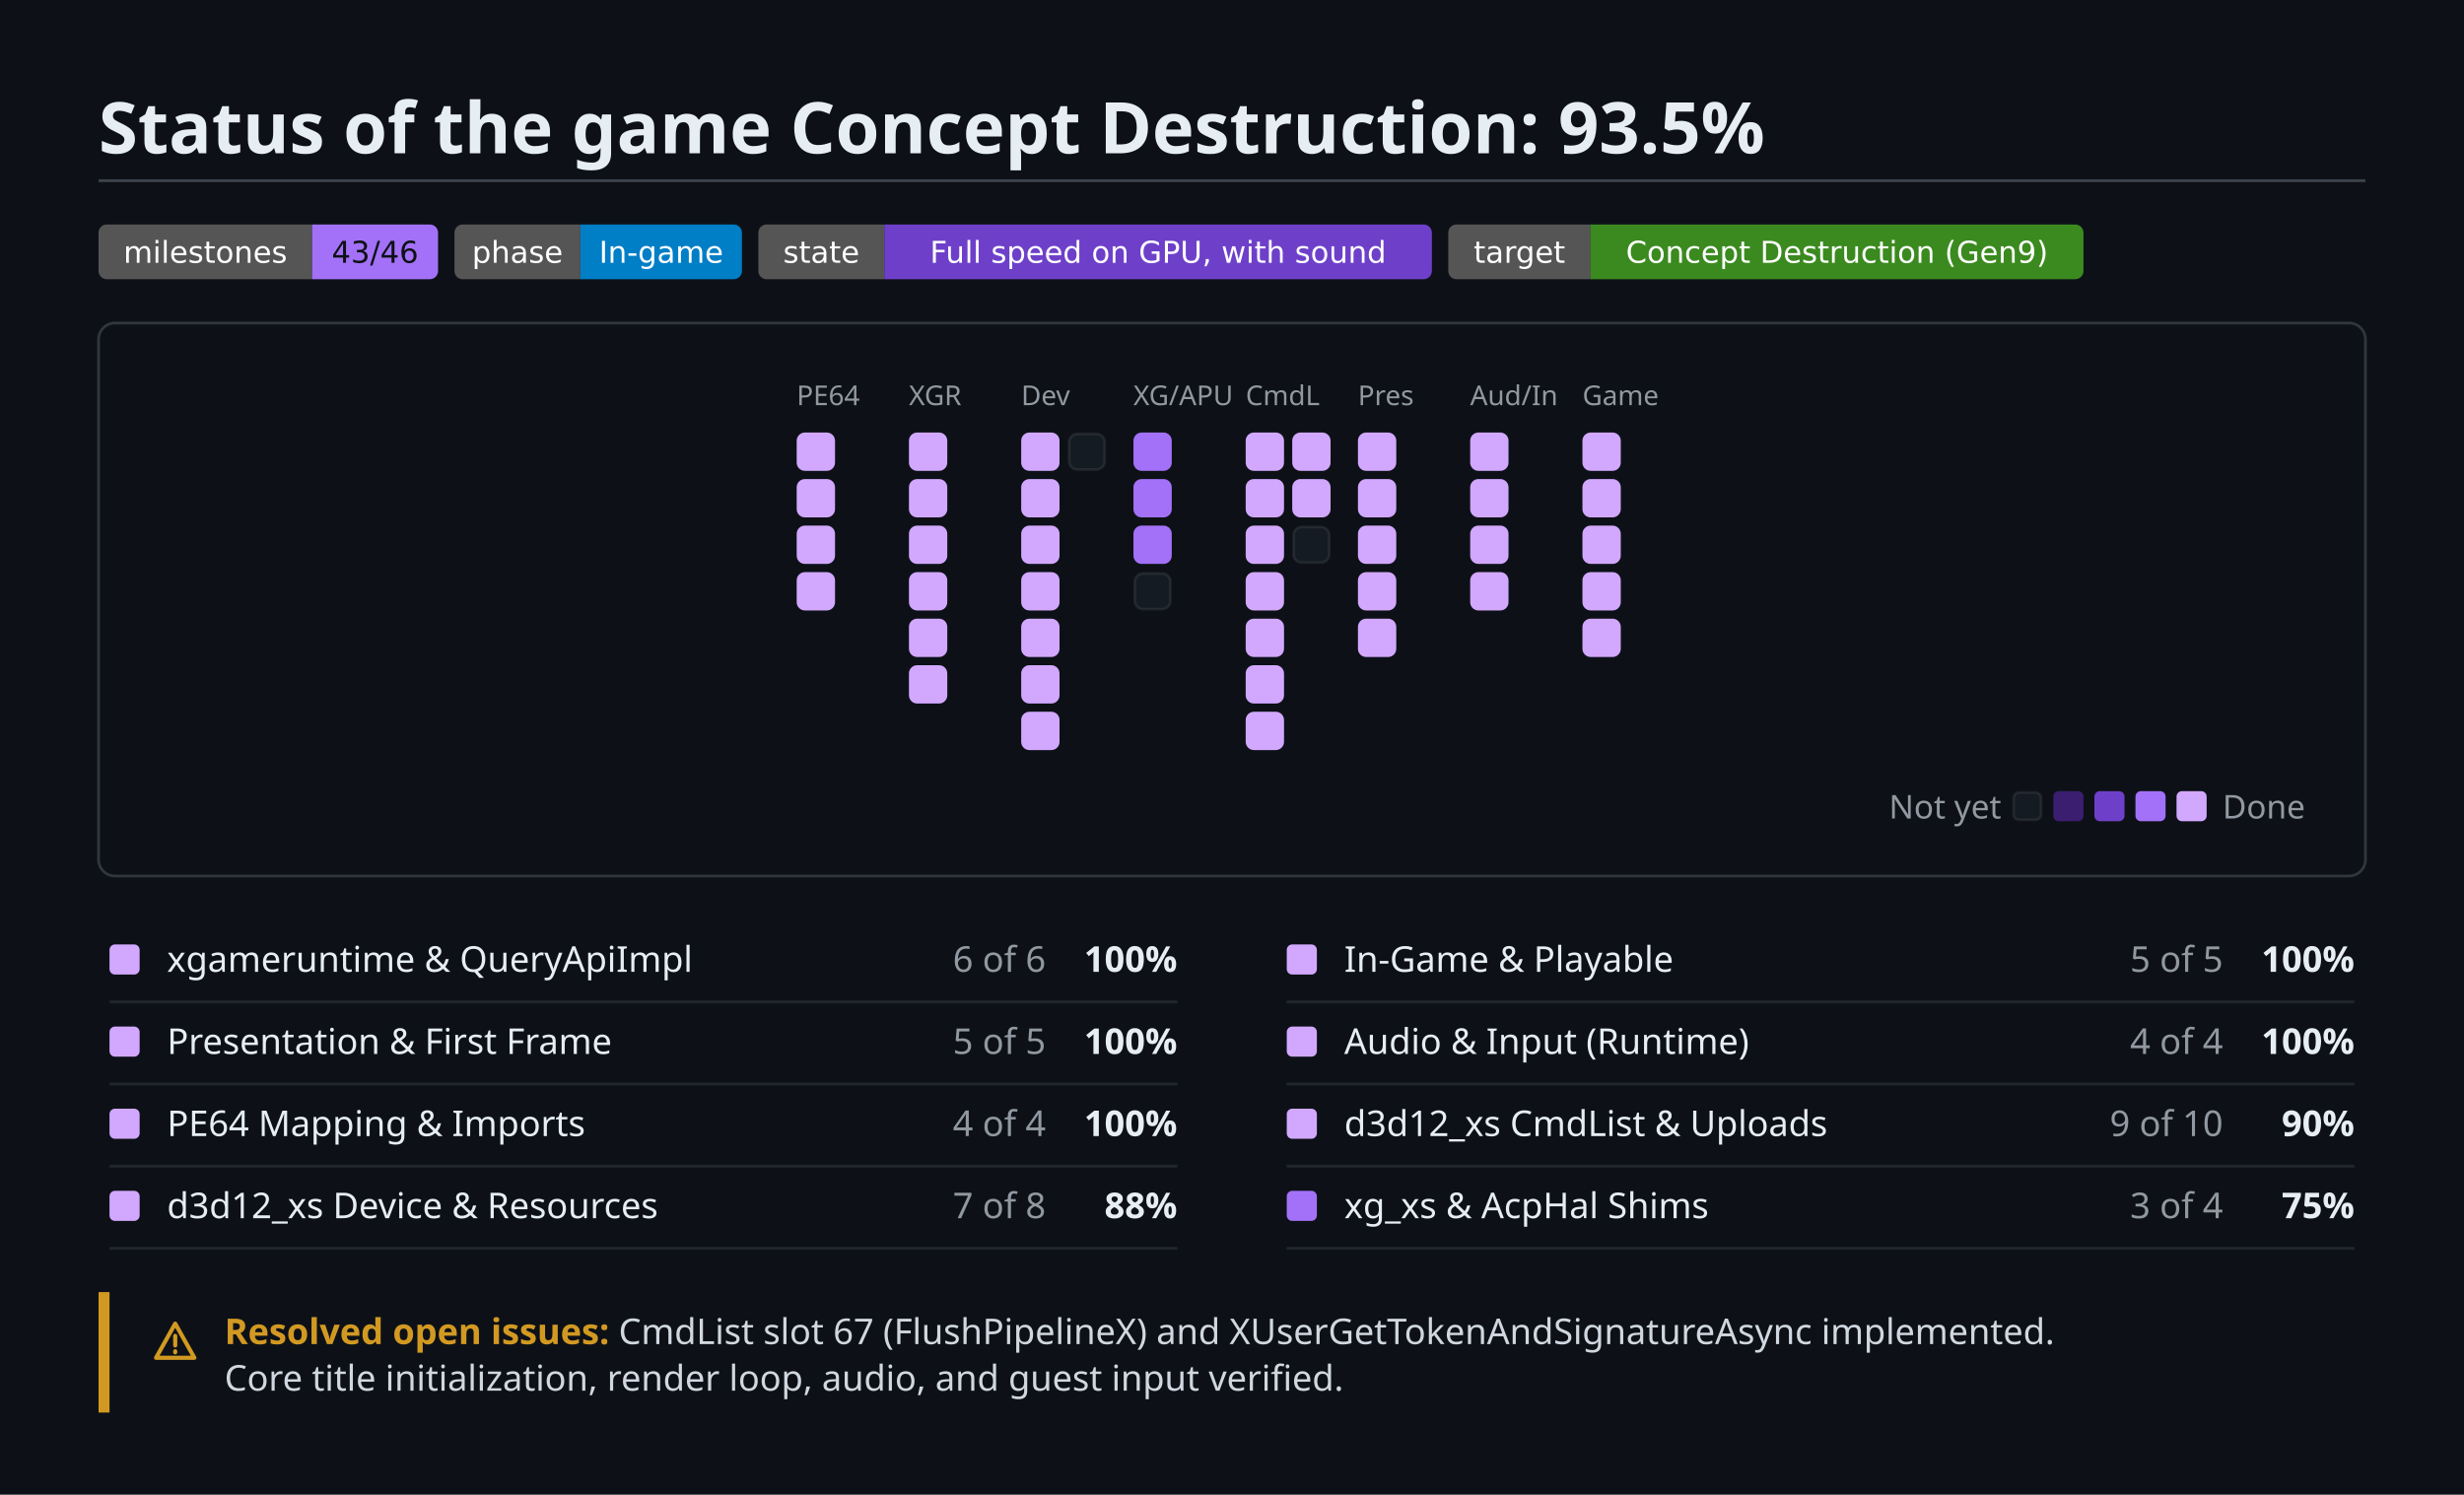
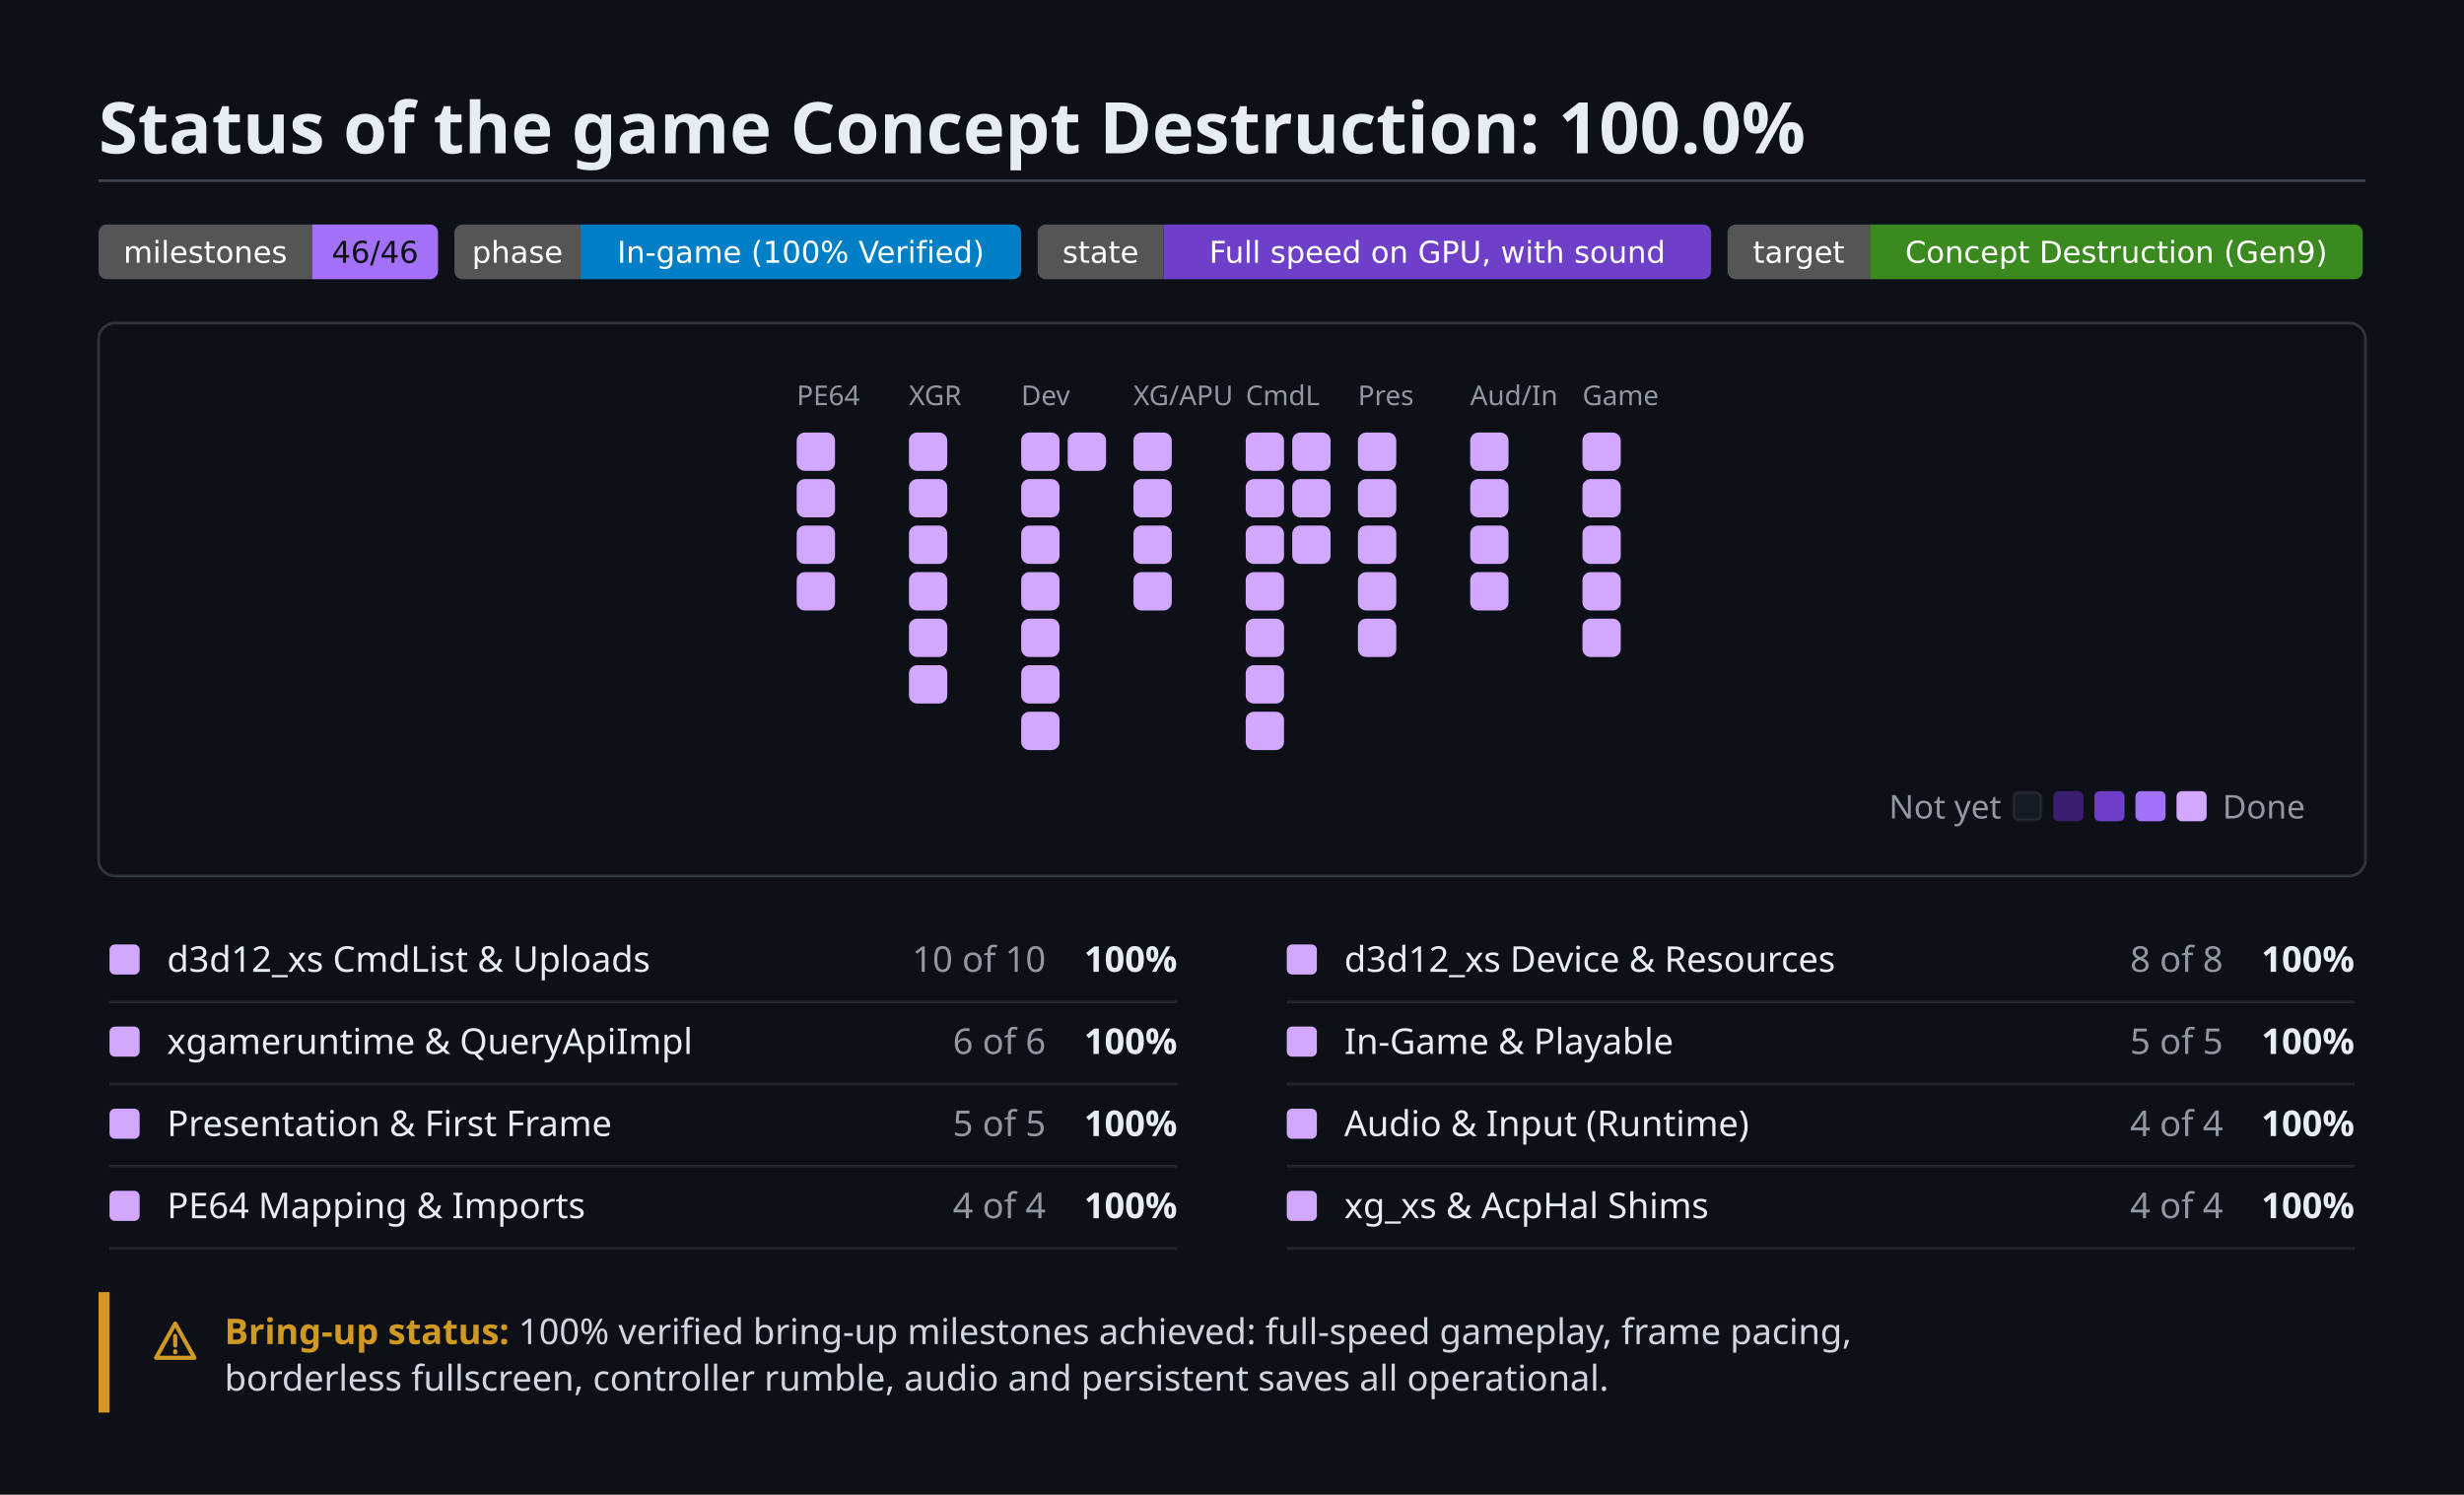
- <svg xmlns="http://www.w3.org/2000/svg" width="900" height="546" viewBox="0 0 900 546" role="img" aria-label="Status of the game Concept Destruction: 93.5%">
+ <svg xmlns="http://www.w3.org/2000/svg" width="900" height="546" viewBox="0 0 900 546" role="img" aria-label="Status of the game Concept Destruction: 100.0%">
  <style>
    text { font-family: 'Mona Sans', -apple-system, 'Segoe UI', 'Noto Sans', Helvetica, Arial, sans-serif; }
    .h2 { font-size: 26px; font-weight: 600; fill: #e6edf3; }
    .badge-txt { font-family: Verdana, 'DejaVu Sans', Geneva, sans-serif; font-size: 11px; fill: #ffffff; }
    .badge-txt-dark { font-family: Verdana, 'DejaVu Sans', Geneva, sans-serif; font-size: 11px; fill: #0d1117; }
    .g-label { font-size: 10px; fill: #9198a1; }
    .legend-txt { font-size: 12px; fill: #9198a1; }
    .r-name { font-size: 13px; fill: #e6edf3; }
    .r-count { font-size: 13px; fill: #9198a1; font-variant-numeric: tabular-nums; }
    .r-pct { font-size: 13px; font-weight: 600; fill: #e6edf3; font-variant-numeric: tabular-nums; }
    .callout-txt { font-size: 13px; fill: #d1d7e0; }
    .callout-lead { font-size: 13px; font-weight: 600; fill: #d29922; }
  </style>
  <rect width="900" height="546" fill="#0d1117" />
-   <text class="h2" x="36" y="56">Status of the game Concept Destruction: 93.5%</text>
+   <text class="h2" x="36" y="56">Status of the game Concept Destruction: 100.0%</text>
  <line x1="36" y1="66" x2="864" y2="66" stroke="#3d444d" stroke-width="1" />
  <clipPath id="bclip0">
    <rect x="36" y="82" width="124" height="20" rx="3" />
  </clipPath>
  <g clip-path="url(#bclip0)">
    <rect x="36" y="82" width="78" height="20" fill="#555555" />
    <rect x="114" y="82" width="46" height="20" fill="#a371f7" />
    <text class="badge-txt" x="75.0" y="96" text-anchor="middle">milestones</text>
-     <text class="badge-txt-dark" x="137.0" y="96" text-anchor="middle">43/46</text>
+     <text class="badge-txt-dark" x="137.0" y="96" text-anchor="middle">46/46</text>
  </g>
  <clipPath id="bclip1">
-     <rect x="166" y="82" width="105" height="20" rx="3" />
+     <rect x="166" y="82" width="207" height="20" rx="3" />
  </clipPath>
  <g clip-path="url(#bclip1)">
    <rect x="166" y="82" width="46" height="20" fill="#555555" />
-     <rect x="212" y="82" width="59" height="20" fill="#007ec6" />
+     <rect x="212" y="82" width="161" height="20" fill="#007ec6" />
    <text class="badge-txt" x="189.0" y="96" text-anchor="middle">phase</text>
-     <text class="badge-txt" x="241.5" y="96" text-anchor="middle">In-game</text>
+     <text class="badge-txt" x="292.5" y="96" text-anchor="middle">In-game (100% Verified)</text>
  </g>
  <clipPath id="bclip2">
-     <rect x="277" y="82" width="246" height="20" rx="3" />
+     <rect x="379" y="82" width="246" height="20" rx="3" />
  </clipPath>
  <g clip-path="url(#bclip2)">
-     <rect x="277" y="82" width="46" height="20" fill="#555555" />
-     <rect x="323" y="82" width="200" height="20" fill="#6e40c9" />
-     <text class="badge-txt" x="300.0" y="96" text-anchor="middle">state</text>
-     <text class="badge-txt" x="423.0" y="96" text-anchor="middle">Full speed on GPU, with sound</text>
+     <rect x="379" y="82" width="46" height="20" fill="#555555" />
+     <rect x="425" y="82" width="200" height="20" fill="#6e40c9" />
+     <text class="badge-txt" x="402.0" y="96" text-anchor="middle">state</text>
+     <text class="badge-txt" x="525.0" y="96" text-anchor="middle">Full speed on GPU, with sound</text>
  </g>
  <clipPath id="bclip3">
-     <rect x="529" y="82" width="232" height="20" rx="3" />
+     <rect x="631" y="82" width="232" height="20" rx="3" />
  </clipPath>
  <g clip-path="url(#bclip3)">
-     <rect x="529" y="82" width="52" height="20" fill="#555555" />
-     <rect x="581" y="82" width="180" height="20" fill="#3b8a1f" />
-     <text class="badge-txt" x="555.0" y="96" text-anchor="middle">target</text>
-     <text class="badge-txt" x="671.0" y="96" text-anchor="middle">Concept Destruction (Gen9)</text>
+     <rect x="631" y="82" width="52" height="20" fill="#555555" />
+     <rect x="683" y="82" width="180" height="20" fill="#3b8a1f" />
+     <text class="badge-txt" x="657.0" y="96" text-anchor="middle">target</text>
+     <text class="badge-txt" x="773.0" y="96" text-anchor="middle">Concept Destruction (Gen9)</text>
  </g>
  <rect x="36" y="118" width="828" height="202" rx="6" fill="#0d1117" stroke="#30363d" stroke-width="1" />
  <text class="g-label" x="291.0" y="148">PE64</text>
  <rect x="291.0" y="158.0" width="14" height="14" rx="3" fill="#d2a8ff" />
  <rect x="291.0" y="175.0" width="14" height="14" rx="3" fill="#d2a8ff" />
  <rect x="291.0" y="192.0" width="14" height="14" rx="3" fill="#d2a8ff" />
  <rect x="291.0" y="209.0" width="14" height="14" rx="3" fill="#d2a8ff" />
  <text class="g-label" x="332.0" y="148">XGR</text>
  <rect x="332.0" y="158.0" width="14" height="14" rx="3" fill="#d2a8ff" />
  <rect x="332.0" y="175.0" width="14" height="14" rx="3" fill="#d2a8ff" />
  <rect x="332.0" y="192.0" width="14" height="14" rx="3" fill="#d2a8ff" />
  <rect x="332.0" y="209.0" width="14" height="14" rx="3" fill="#d2a8ff" />
  <rect x="332.0" y="226.0" width="14" height="14" rx="3" fill="#d2a8ff" />
  <rect x="332.0" y="243.0" width="14" height="14" rx="3" fill="#d2a8ff" />
  <text class="g-label" x="373.0" y="148">Dev</text>
  <rect x="373.0" y="158.0" width="14" height="14" rx="3" fill="#d2a8ff" />
  <rect x="373.0" y="175.0" width="14" height="14" rx="3" fill="#d2a8ff" />
  <rect x="373.0" y="192.0" width="14" height="14" rx="3" fill="#d2a8ff" />
  <rect x="373.0" y="209.0" width="14" height="14" rx="3" fill="#d2a8ff" />
  <rect x="373.0" y="226.0" width="14" height="14" rx="3" fill="#d2a8ff" />
  <rect x="373.0" y="243.0" width="14" height="14" rx="3" fill="#d2a8ff" />
  <rect x="373.0" y="260.0" width="14" height="14" rx="3" fill="#d2a8ff" />
-   <rect x="390.5" y="158.5" width="13" height="13" rx="3" fill="#151b23" stroke="rgba(240,246,252,0.08)" stroke-width="1" />
+   <rect x="390.0" y="158.0" width="14" height="14" rx="3" fill="#d2a8ff" />
  <text class="g-label" x="414.0" y="148">XG/APU</text>
-   <rect x="414.0" y="158.0" width="14" height="14" rx="3" fill="#a371f7" />
-   <rect x="414.0" y="175.0" width="14" height="14" rx="3" fill="#a371f7" />
-   <rect x="414.0" y="192.0" width="14" height="14" rx="3" fill="#a371f7" />
-   <rect x="414.5" y="209.5" width="13" height="13" rx="3" fill="#151b23" stroke="rgba(240,246,252,0.08)" stroke-width="1" />
+   <rect x="414.0" y="158.0" width="14" height="14" rx="3" fill="#d2a8ff" />
+   <rect x="414.0" y="175.0" width="14" height="14" rx="3" fill="#d2a8ff" />
+   <rect x="414.0" y="192.0" width="14" height="14" rx="3" fill="#d2a8ff" />
+   <rect x="414.0" y="209.0" width="14" height="14" rx="3" fill="#d2a8ff" />
  <text class="g-label" x="455.0" y="148">CmdL</text>
  <rect x="455.0" y="158.0" width="14" height="14" rx="3" fill="#d2a8ff" />
  <rect x="455.0" y="175.0" width="14" height="14" rx="3" fill="#d2a8ff" />
  <rect x="455.0" y="192.0" width="14" height="14" rx="3" fill="#d2a8ff" />
  <rect x="455.0" y="209.0" width="14" height="14" rx="3" fill="#d2a8ff" />
  <rect x="455.0" y="226.0" width="14" height="14" rx="3" fill="#d2a8ff" />
  <rect x="455.0" y="243.0" width="14" height="14" rx="3" fill="#d2a8ff" />
  <rect x="455.0" y="260.0" width="14" height="14" rx="3" fill="#d2a8ff" />
  <rect x="472.0" y="158.0" width="14" height="14" rx="3" fill="#d2a8ff" />
  <rect x="472.0" y="175.0" width="14" height="14" rx="3" fill="#d2a8ff" />
-   <rect x="472.5" y="192.5" width="13" height="13" rx="3" fill="#151b23" stroke="rgba(240,246,252,0.08)" stroke-width="1" />
+   <rect x="472.0" y="192.0" width="14" height="14" rx="3" fill="#d2a8ff" />
  <text class="g-label" x="496.0" y="148">Pres</text>
  <rect x="496.0" y="158.0" width="14" height="14" rx="3" fill="#d2a8ff" />
  <rect x="496.0" y="175.0" width="14" height="14" rx="3" fill="#d2a8ff" />
  <rect x="496.0" y="192.0" width="14" height="14" rx="3" fill="#d2a8ff" />
  <rect x="496.0" y="209.0" width="14" height="14" rx="3" fill="#d2a8ff" />
  <rect x="496.0" y="226.0" width="14" height="14" rx="3" fill="#d2a8ff" />
  <text class="g-label" x="537.0" y="148">Aud/In</text>
  <rect x="537.0" y="158.0" width="14" height="14" rx="3" fill="#d2a8ff" />
  <rect x="537.0" y="175.0" width="14" height="14" rx="3" fill="#d2a8ff" />
  <rect x="537.0" y="192.0" width="14" height="14" rx="3" fill="#d2a8ff" />
  <rect x="537.0" y="209.0" width="14" height="14" rx="3" fill="#d2a8ff" />
  <text class="g-label" x="578.0" y="148">Game</text>
  <rect x="578.0" y="158.0" width="14" height="14" rx="3" fill="#d2a8ff" />
  <rect x="578.0" y="175.0" width="14" height="14" rx="3" fill="#d2a8ff" />
  <rect x="578.0" y="192.0" width="14" height="14" rx="3" fill="#d2a8ff" />
  <rect x="578.0" y="209.0" width="14" height="14" rx="3" fill="#d2a8ff" />
  <rect x="578.0" y="226.0" width="14" height="14" rx="3" fill="#d2a8ff" />
  <text class="legend-txt" x="842" y="299" text-anchor="end">Done</text>
  <rect x="795.0" y="289.0" width="11" height="11" rx="2" fill="#d2a8ff" />
  <rect x="780.0" y="289.0" width="11" height="11" rx="2" fill="#a371f7" />
  <rect x="765.0" y="289.0" width="11" height="11" rx="2" fill="#6e40c9" />
  <rect x="750.0" y="289.0" width="11" height="11" rx="2" fill="#3c1e70" />
  <rect x="735.5" y="289.5" width="10" height="10" rx="2" fill="#151b23" stroke="rgba(240,246,252,0.08)" stroke-width="1" />
  <text class="legend-txt" x="731" y="299" text-anchor="end">Not yet</text>
  <rect x="40.0" y="345.0" width="11" height="11" rx="2" fill="#d2a8ff" />
-   <text class="r-name" x="61.0" y="355">xgameruntime &amp; QueryApiImpl</text>
-   <text class="r-count" x="382.0" y="355" text-anchor="end">6 of 6</text>
+   <text class="r-name" x="61.0" y="355">d3d12_xs CmdList &amp; Uploads</text>
+   <text class="r-count" x="382.0" y="355" text-anchor="end">10 of 10</text>
  <text class="r-pct" x="430.0" y="355" text-anchor="end">100%</text>
  <line x1="40.0" y1="366" x2="430.0" y2="366" stroke="#21262d" stroke-width="1" />
  <rect x="470.0" y="345.0" width="11" height="11" rx="2" fill="#d2a8ff" />
-   <text class="r-name" x="491.0" y="355">In-Game &amp; Playable</text>
-   <text class="r-count" x="812.0" y="355" text-anchor="end">5 of 5</text>
+   <text class="r-name" x="491.0" y="355">d3d12_xs Device &amp; Resources</text>
+   <text class="r-count" x="812.0" y="355" text-anchor="end">8 of 8</text>
  <text class="r-pct" x="860.0" y="355" text-anchor="end">100%</text>
  <line x1="470.0" y1="366" x2="860.0" y2="366" stroke="#21262d" stroke-width="1" />
  <rect x="40.0" y="375.0" width="11" height="11" rx="2" fill="#d2a8ff" />
-   <text class="r-name" x="61.0" y="385">Presentation &amp; First Frame</text>
-   <text class="r-count" x="382.0" y="385" text-anchor="end">5 of 5</text>
+   <text class="r-name" x="61.0" y="385">xgameruntime &amp; QueryApiImpl</text>
+   <text class="r-count" x="382.0" y="385" text-anchor="end">6 of 6</text>
  <text class="r-pct" x="430.0" y="385" text-anchor="end">100%</text>
  <line x1="40.0" y1="396" x2="430.0" y2="396" stroke="#21262d" stroke-width="1" />
  <rect x="470.0" y="375.0" width="11" height="11" rx="2" fill="#d2a8ff" />
-   <text class="r-name" x="491.0" y="385">Audio &amp; Input (Runtime)</text>
-   <text class="r-count" x="812.0" y="385" text-anchor="end">4 of 4</text>
+   <text class="r-name" x="491.0" y="385">In-Game &amp; Playable</text>
+   <text class="r-count" x="812.0" y="385" text-anchor="end">5 of 5</text>
  <text class="r-pct" x="860.0" y="385" text-anchor="end">100%</text>
  <line x1="470.0" y1="396" x2="860.0" y2="396" stroke="#21262d" stroke-width="1" />
  <rect x="40.0" y="405.0" width="11" height="11" rx="2" fill="#d2a8ff" />
-   <text class="r-name" x="61.0" y="415">PE64 Mapping &amp; Imports</text>
-   <text class="r-count" x="382.0" y="415" text-anchor="end">4 of 4</text>
+   <text class="r-name" x="61.0" y="415">Presentation &amp; First Frame</text>
+   <text class="r-count" x="382.0" y="415" text-anchor="end">5 of 5</text>
  <text class="r-pct" x="430.0" y="415" text-anchor="end">100%</text>
  <line x1="40.0" y1="426" x2="430.0" y2="426" stroke="#21262d" stroke-width="1" />
  <rect x="470.0" y="405.0" width="11" height="11" rx="2" fill="#d2a8ff" />
-   <text class="r-name" x="491.0" y="415">d3d12_xs CmdList &amp; Uploads</text>
-   <text class="r-count" x="812.0" y="415" text-anchor="end">9 of 10</text>
-   <text class="r-pct" x="860.0" y="415" text-anchor="end">90%</text>
+   <text class="r-name" x="491.0" y="415">Audio &amp; Input (Runtime)</text>
+   <text class="r-count" x="812.0" y="415" text-anchor="end">4 of 4</text>
+   <text class="r-pct" x="860.0" y="415" text-anchor="end">100%</text>
  <line x1="470.0" y1="426" x2="860.0" y2="426" stroke="#21262d" stroke-width="1" />
  <rect x="40.0" y="435.0" width="11" height="11" rx="2" fill="#d2a8ff" />
-   <text class="r-name" x="61.0" y="445">d3d12_xs Device &amp; Resources</text>
-   <text class="r-count" x="382.0" y="445" text-anchor="end">7 of 8</text>
-   <text class="r-pct" x="430.0" y="445" text-anchor="end">88%</text>
+   <text class="r-name" x="61.0" y="445">PE64 Mapping &amp; Imports</text>
+   <text class="r-count" x="382.0" y="445" text-anchor="end">4 of 4</text>
+   <text class="r-pct" x="430.0" y="445" text-anchor="end">100%</text>
  <line x1="40.0" y1="456" x2="430.0" y2="456" stroke="#21262d" stroke-width="1" />
-   <rect x="470.0" y="435.0" width="11" height="11" rx="2" fill="#a371f7" />
+   <rect x="470.0" y="435.0" width="11" height="11" rx="2" fill="#d2a8ff" />
  <text class="r-name" x="491.0" y="445">xg_xs &amp; AcpHal Shims</text>
-   <text class="r-count" x="812.0" y="445" text-anchor="end">3 of 4</text>
-   <text class="r-pct" x="860.0" y="445" text-anchor="end">75%</text>
+   <text class="r-count" x="812.0" y="445" text-anchor="end">4 of 4</text>
+   <text class="r-pct" x="860.0" y="445" text-anchor="end">100%</text>
  <line x1="470.0" y1="456" x2="860.0" y2="456" stroke="#21262d" stroke-width="1" />
  <rect x="36" y="472" width="4" height="44" fill="#d29922" />
  <g transform="translate(56,482)">
    <path d="M8 1.5 15 14H1z" fill="none" stroke="#d29922" stroke-width="1.5" stroke-linejoin="round" />
    <path d="M8 6v3.5M8 11.6v.4" stroke="#d29922" stroke-width="1.5" stroke-linecap="round" />
  </g>
  <text class="callout-txt" x="82" y="491">
-     <tspan class="callout-lead">Resolved open issues:</tspan> CmdList slot 67 (FlushPipelineX) and XUserGetTokenAndSignatureAsync implemented.</text>
-   <text class="callout-txt" x="82" y="508">Core title initialization, render loop, audio, and guest input verified.</text>
+     <tspan class="callout-lead">Bring-up status:</tspan> 100% verified bring-up milestones achieved: full-speed gameplay, frame pacing,</text>
+   <text class="callout-txt" x="82" y="508">borderless fullscreen, controller rumble, audio and persistent saves all operational.</text>
</svg>
